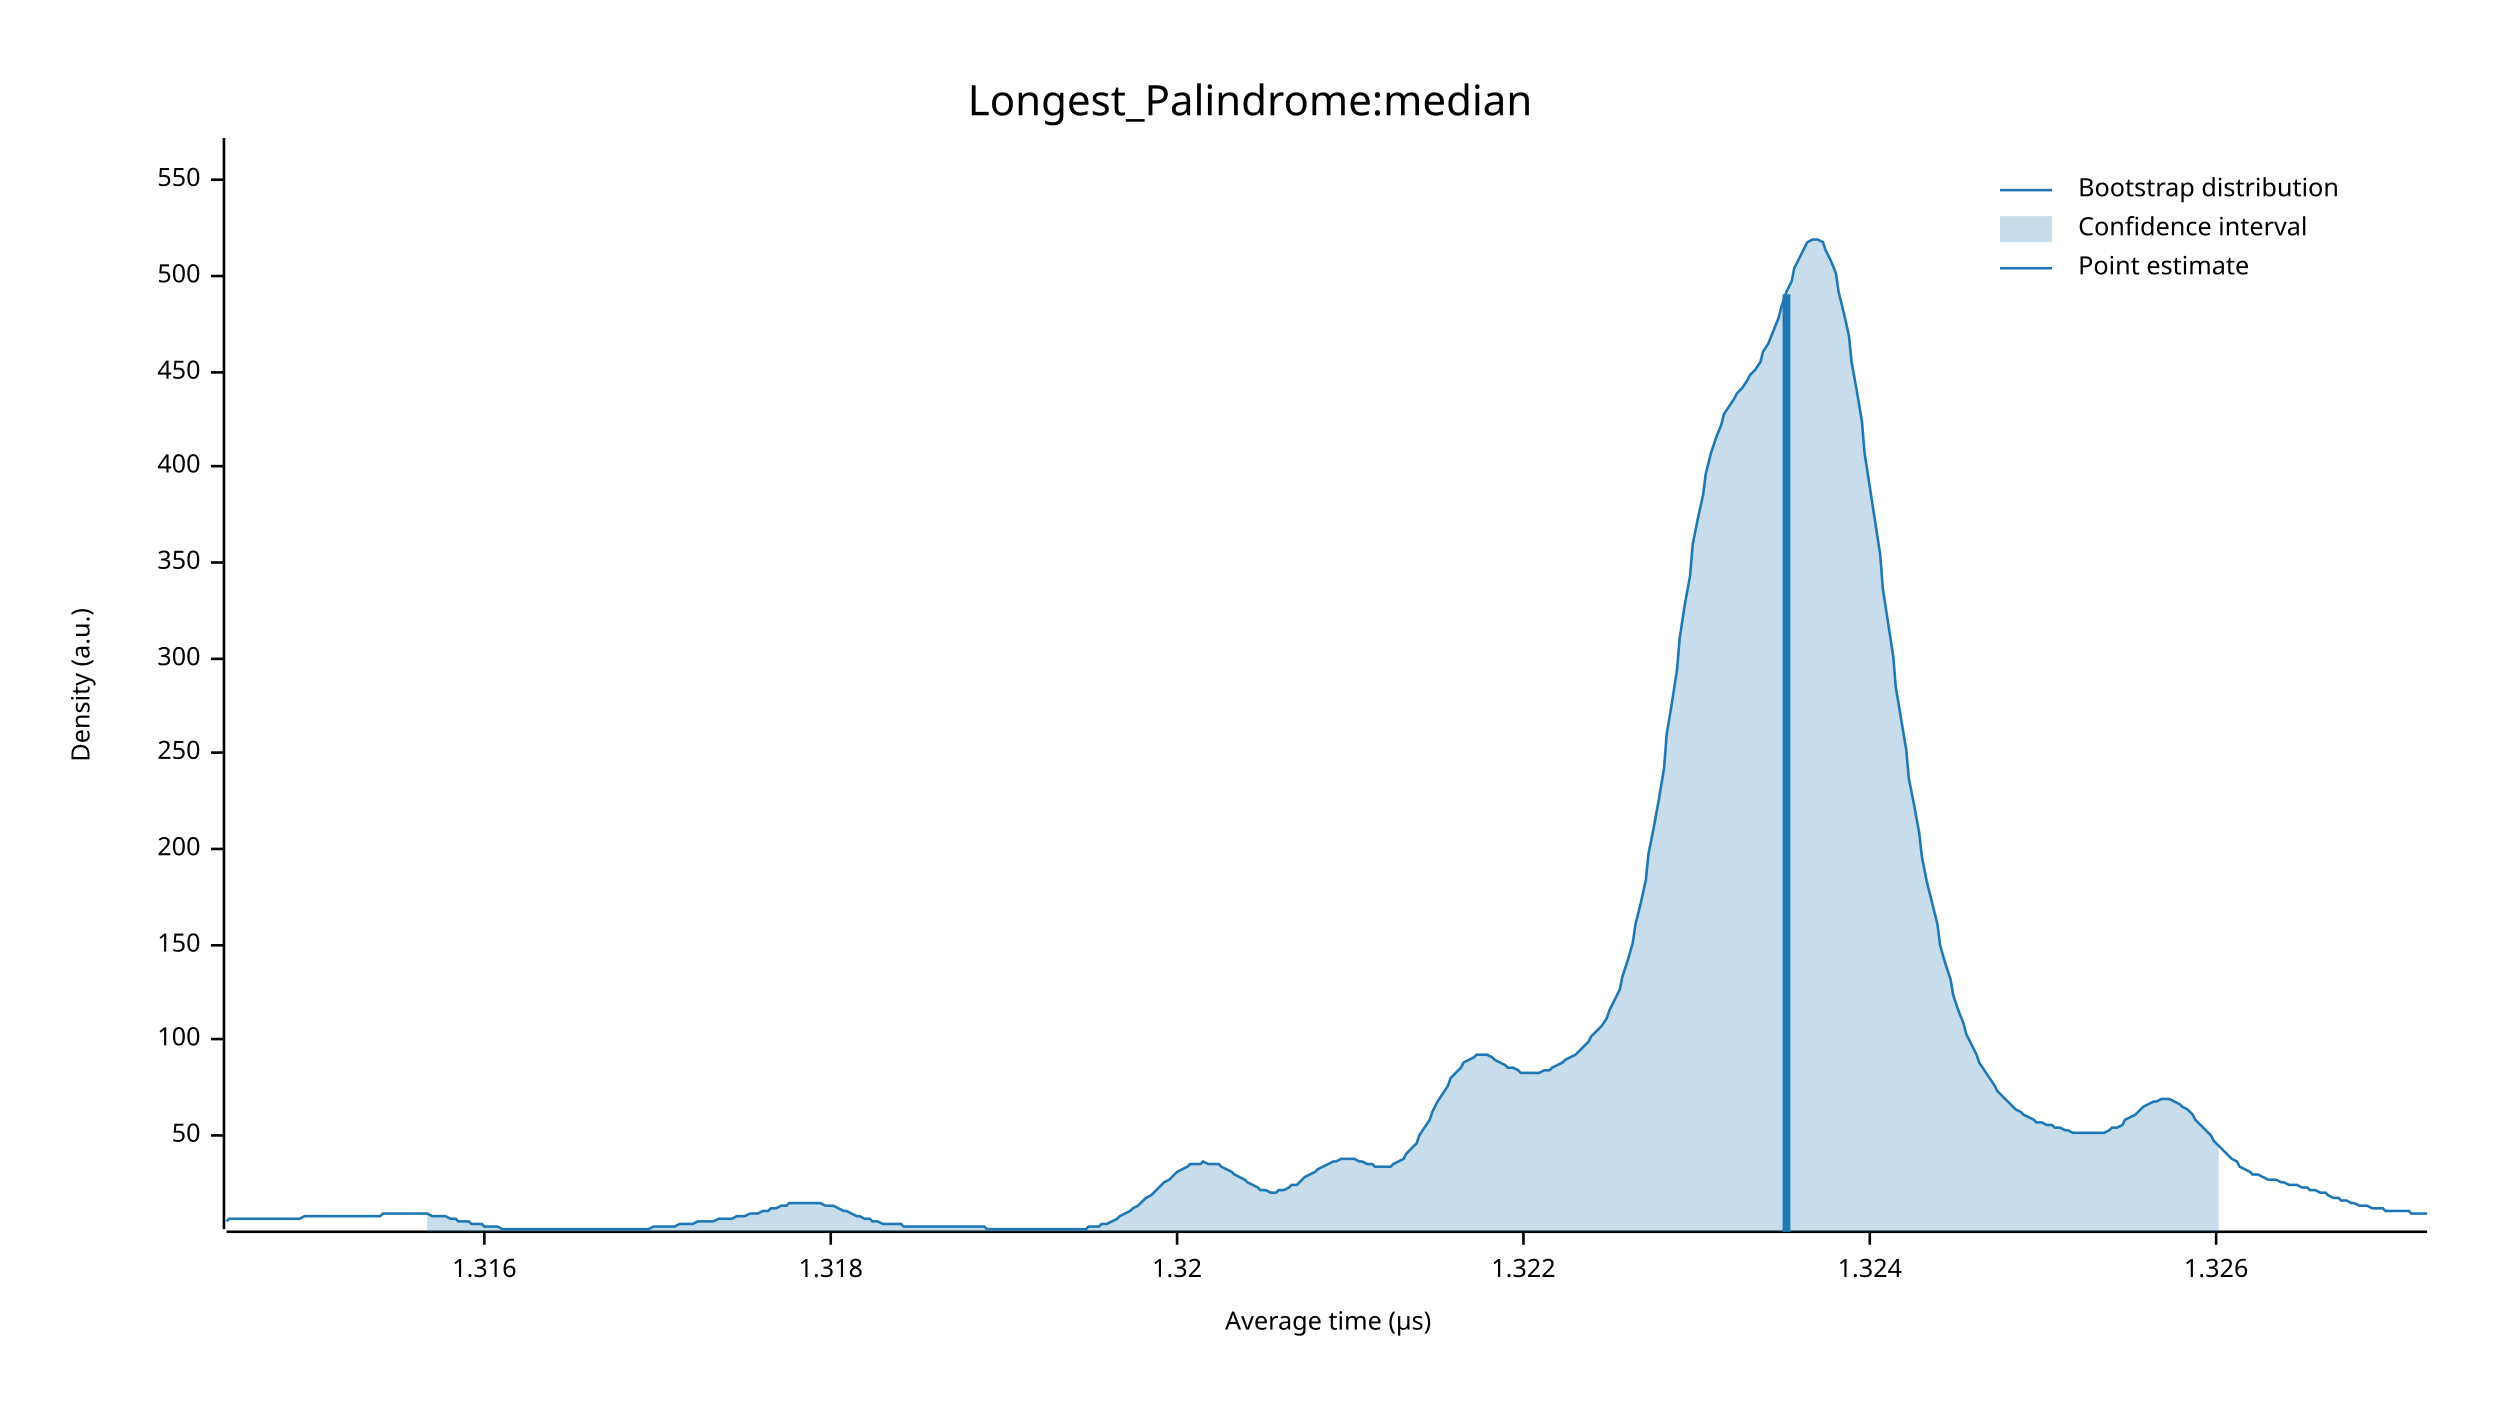
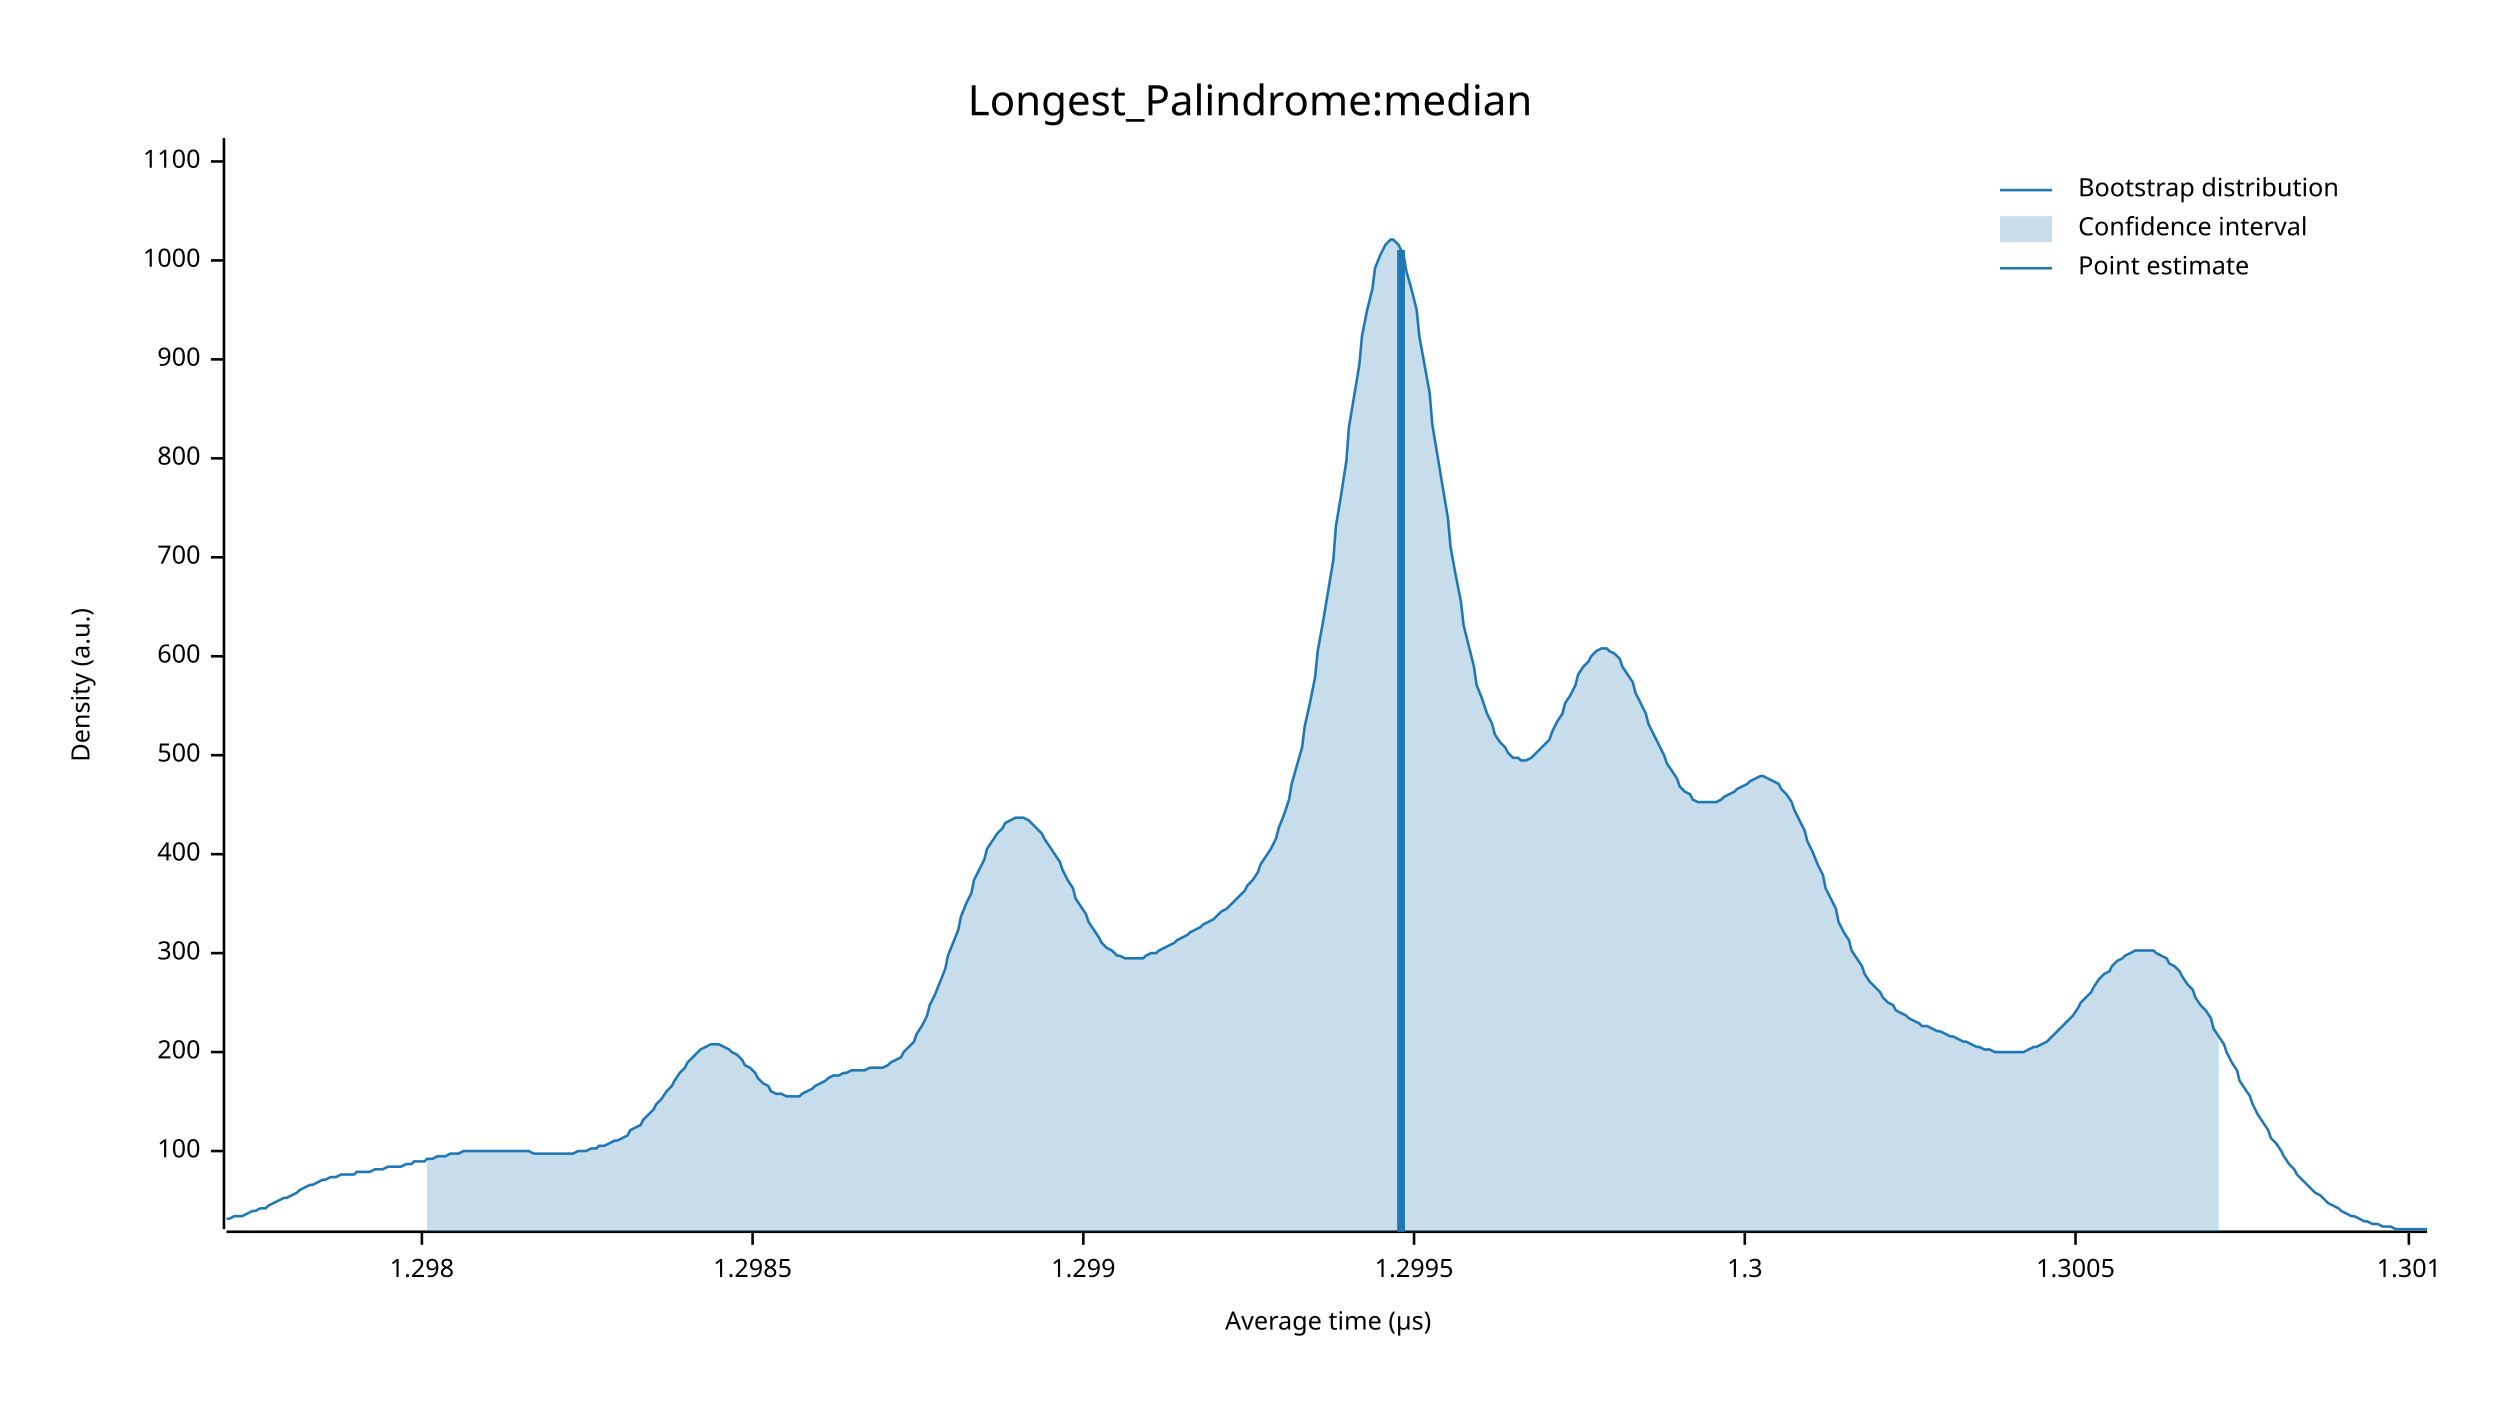
<svg xmlns="http://www.w3.org/2000/svg" width="960" height="540" viewBox="0 0 960 540">
  <text x="480" y="32" dy="0.76em" text-anchor="middle" font-family="sans-serif" font-size="16.129" opacity="1" fill="#000000">
Longest_Palindrome:median
</text>
  <text x="27" y="263" dy="0.76em" text-anchor="middle" font-family="sans-serif" font-size="9.677" opacity="1" fill="#000000" transform="rotate(270, 27, 263)">
Density (a.u.)
</text>
  <text x="510" y="513" dy="-0.5ex" text-anchor="middle" font-family="sans-serif" font-size="9.677" opacity="1" fill="#000000">
Average time (µs)
</text>
  <polyline fill="none" opacity="1" stroke="#000000" stroke-width="1" points="86,53 86,472 " />
-   <text x="77" y="436" dy="0.5ex" text-anchor="end" font-family="sans-serif" font-size="9.677" opacity="1" fill="#000000">
- 50
- </text>
-   <polyline fill="none" opacity="1" stroke="#000000" stroke-width="1" points="81,436 86,436 " />
-   <text x="77" y="399" dy="0.5ex" text-anchor="end" font-family="sans-serif" font-size="9.677" opacity="1" fill="#000000">
+   <text x="77" y="442" dy="0.5ex" text-anchor="end" font-family="sans-serif" font-size="9.677" opacity="1" fill="#000000">
100
</text>
-   <polyline fill="none" opacity="1" stroke="#000000" stroke-width="1" points="81,399 86,399 " />
-   <text x="77" y="363" dy="0.5ex" text-anchor="end" font-family="sans-serif" font-size="9.677" opacity="1" fill="#000000">
- 150
- </text>
-   <polyline fill="none" opacity="1" stroke="#000000" stroke-width="1" points="81,363 86,363 " />
-   <text x="77" y="326" dy="0.5ex" text-anchor="end" font-family="sans-serif" font-size="9.677" opacity="1" fill="#000000">
+   <polyline fill="none" opacity="1" stroke="#000000" stroke-width="1" points="81,442 86,442 " />
+   <text x="77" y="404" dy="0.5ex" text-anchor="end" font-family="sans-serif" font-size="9.677" opacity="1" fill="#000000">
200
</text>
-   <polyline fill="none" opacity="1" stroke="#000000" stroke-width="1" points="81,326 86,326 " />
-   <text x="77" y="289" dy="0.5ex" text-anchor="end" font-family="sans-serif" font-size="9.677" opacity="1" fill="#000000">
- 250
- </text>
-   <polyline fill="none" opacity="1" stroke="#000000" stroke-width="1" points="81,289 86,289 " />
-   <text x="77" y="253" dy="0.5ex" text-anchor="end" font-family="sans-serif" font-size="9.677" opacity="1" fill="#000000">
+   <polyline fill="none" opacity="1" stroke="#000000" stroke-width="1" points="81,404 86,404 " />
+   <text x="77" y="366" dy="0.5ex" text-anchor="end" font-family="sans-serif" font-size="9.677" opacity="1" fill="#000000">
300
</text>
-   <polyline fill="none" opacity="1" stroke="#000000" stroke-width="1" points="81,253 86,253 " />
-   <text x="77" y="216" dy="0.5ex" text-anchor="end" font-family="sans-serif" font-size="9.677" opacity="1" fill="#000000">
- 350
- </text>
-   <polyline fill="none" opacity="1" stroke="#000000" stroke-width="1" points="81,216 86,216 " />
-   <text x="77" y="179" dy="0.5ex" text-anchor="end" font-family="sans-serif" font-size="9.677" opacity="1" fill="#000000">
+   <polyline fill="none" opacity="1" stroke="#000000" stroke-width="1" points="81,366 86,366 " />
+   <text x="77" y="328" dy="0.5ex" text-anchor="end" font-family="sans-serif" font-size="9.677" opacity="1" fill="#000000">
400
</text>
-   <polyline fill="none" opacity="1" stroke="#000000" stroke-width="1" points="81,179 86,179 " />
-   <text x="77" y="143" dy="0.5ex" text-anchor="end" font-family="sans-serif" font-size="9.677" opacity="1" fill="#000000">
- 450
- </text>
-   <polyline fill="none" opacity="1" stroke="#000000" stroke-width="1" points="81,143 86,143 " />
-   <text x="77" y="106" dy="0.5ex" text-anchor="end" font-family="sans-serif" font-size="9.677" opacity="1" fill="#000000">
+   <polyline fill="none" opacity="1" stroke="#000000" stroke-width="1" points="81,328 86,328 " />
+   <text x="77" y="290" dy="0.5ex" text-anchor="end" font-family="sans-serif" font-size="9.677" opacity="1" fill="#000000">
500
</text>
-   <polyline fill="none" opacity="1" stroke="#000000" stroke-width="1" points="81,106 86,106 " />
-   <text x="77" y="69" dy="0.5ex" text-anchor="end" font-family="sans-serif" font-size="9.677" opacity="1" fill="#000000">
- 550
+   <polyline fill="none" opacity="1" stroke="#000000" stroke-width="1" points="81,290 86,290 " />
+   <text x="77" y="252" dy="0.5ex" text-anchor="end" font-family="sans-serif" font-size="9.677" opacity="1" fill="#000000">
+ 600
</text>
-   <polyline fill="none" opacity="1" stroke="#000000" stroke-width="1" points="81,69 86,69 " />
+   <polyline fill="none" opacity="1" stroke="#000000" stroke-width="1" points="81,252 86,252 " />
+   <text x="77" y="214" dy="0.5ex" text-anchor="end" font-family="sans-serif" font-size="9.677" opacity="1" fill="#000000">
+ 700
+ </text>
+   <polyline fill="none" opacity="1" stroke="#000000" stroke-width="1" points="81,214 86,214 " />
+   <text x="77" y="176" dy="0.5ex" text-anchor="end" font-family="sans-serif" font-size="9.677" opacity="1" fill="#000000">
+ 800
+ </text>
+   <polyline fill="none" opacity="1" stroke="#000000" stroke-width="1" points="81,176 86,176 " />
+   <text x="77" y="138" dy="0.5ex" text-anchor="end" font-family="sans-serif" font-size="9.677" opacity="1" fill="#000000">
+ 900
+ </text>
+   <polyline fill="none" opacity="1" stroke="#000000" stroke-width="1" points="81,138 86,138 " />
+   <text x="77" y="100" dy="0.5ex" text-anchor="end" font-family="sans-serif" font-size="9.677" opacity="1" fill="#000000">
+ 1000
+ </text>
+   <polyline fill="none" opacity="1" stroke="#000000" stroke-width="1" points="81,100 86,100 " />
+   <text x="77" y="62" dy="0.5ex" text-anchor="end" font-family="sans-serif" font-size="9.677" opacity="1" fill="#000000">
+ 1100
+ </text>
+   <polyline fill="none" opacity="1" stroke="#000000" stroke-width="1" points="81,62 86,62 " />
  <polyline fill="none" opacity="1" stroke="#000000" stroke-width="1" points="87,473 932,473 " />
-   <text x="186" y="483" dy="0.76em" text-anchor="middle" font-family="sans-serif" font-size="9.677" opacity="1" fill="#000000">
- 1.316
+   <text x="162" y="483" dy="0.76em" text-anchor="middle" font-family="sans-serif" font-size="9.677" opacity="1" fill="#000000">
+ 1.298
</text>
-   <polyline fill="none" opacity="1" stroke="#000000" stroke-width="1" points="186,473 186,478 " />
-   <text x="319" y="483" dy="0.76em" text-anchor="middle" font-family="sans-serif" font-size="9.677" opacity="1" fill="#000000">
- 1.318
+   <polyline fill="none" opacity="1" stroke="#000000" stroke-width="1" points="162,473 162,478 " />
+   <text x="289" y="483" dy="0.76em" text-anchor="middle" font-family="sans-serif" font-size="9.677" opacity="1" fill="#000000">
+ 1.2985
</text>
-   <polyline fill="none" opacity="1" stroke="#000000" stroke-width="1" points="319,473 319,478 " />
-   <text x="452" y="483" dy="0.76em" text-anchor="middle" font-family="sans-serif" font-size="9.677" opacity="1" fill="#000000">
- 1.32
+   <polyline fill="none" opacity="1" stroke="#000000" stroke-width="1" points="289,473 289,478 " />
+   <text x="416" y="483" dy="0.76em" text-anchor="middle" font-family="sans-serif" font-size="9.677" opacity="1" fill="#000000">
+ 1.299
</text>
-   <polyline fill="none" opacity="1" stroke="#000000" stroke-width="1" points="452,473 452,478 " />
-   <text x="585" y="483" dy="0.76em" text-anchor="middle" font-family="sans-serif" font-size="9.677" opacity="1" fill="#000000">
- 1.322
+   <polyline fill="none" opacity="1" stroke="#000000" stroke-width="1" points="416,473 416,478 " />
+   <text x="543" y="483" dy="0.76em" text-anchor="middle" font-family="sans-serif" font-size="9.677" opacity="1" fill="#000000">
+ 1.2995
</text>
-   <polyline fill="none" opacity="1" stroke="#000000" stroke-width="1" points="585,473 585,478 " />
-   <text x="718" y="483" dy="0.76em" text-anchor="middle" font-family="sans-serif" font-size="9.677" opacity="1" fill="#000000">
- 1.324
+   <polyline fill="none" opacity="1" stroke="#000000" stroke-width="1" points="543,473 543,478 " />
+   <text x="670" y="483" dy="0.76em" text-anchor="middle" font-family="sans-serif" font-size="9.677" opacity="1" fill="#000000">
+ 1.3
</text>
-   <polyline fill="none" opacity="1" stroke="#000000" stroke-width="1" points="718,473 718,478 " />
-   <text x="851" y="483" dy="0.76em" text-anchor="middle" font-family="sans-serif" font-size="9.677" opacity="1" fill="#000000">
- 1.326
+   <polyline fill="none" opacity="1" stroke="#000000" stroke-width="1" points="670,473 670,478 " />
+   <text x="797" y="483" dy="0.76em" text-anchor="middle" font-family="sans-serif" font-size="9.677" opacity="1" fill="#000000">
+ 1.3005
</text>
-   <polyline fill="none" opacity="1" stroke="#000000" stroke-width="1" points="851,473 851,478 " />
-   <polyline fill="none" opacity="1" stroke="#1F78B4" stroke-width="1" points="87,469 88,468 90,468 92,468 93,468 95,468 97,468 98,468 100,468 102,468 103,468 105,468 107,468 109,468 110,468 112,468 114,468 115,468 117,467 119,467 120,467 122,467 124,467 125,467 127,467 129,467 131,467 132,467 134,467 136,467 137,467 139,467 141,467 142,467 144,467 146,467 147,466 149,466 151,466 153,466 154,466 156,466 158,466 159,466 161,466 163,466 164,466 166,467 168,467 169,467 171,467 173,468 175,468 176,469 178,469 180,469 181,470 183,470 185,470 186,471 188,471 190,471 191,471 193,472 195,472 197,472 198,472 200,472 202,472 203,472 205,472 207,472 208,472 210,472 212,472 214,472 215,472 217,472 219,472 220,472 222,472 224,472 225,472 227,472 229,472 230,472 232,472 234,472 236,472 237,472 239,472 241,472 242,472 244,472 246,472 247,472 249,472 251,471 252,471 254,471 256,471 258,471 259,471 261,470 263,470 264,470 266,470 268,469 269,469 271,469 273,469 274,469 276,468 278,468 280,468 281,468 283,467 285,467 286,467 288,466 290,466 291,466 293,465 295,465 296,464 298,464 300,463 302,463 303,462 305,462 307,462 308,462 310,462 312,462 313,462 315,462 317,463 318,463 320,463 322,464 324,465 325,465 327,466 329,467 330,467 332,468 334,468 335,469 337,469 339,470 341,470 342,470 344,470 346,470 347,471 349,471 351,471 352,471 354,471 356,471 357,471 359,471 361,471 363,471 364,471 366,471 368,471 369,471 371,471 373,471 374,471 376,471 378,471 379,472 381,472 383,472 385,472 386,472 388,472 390,472 391,472 393,472 395,472 396,472 398,472 400,472 401,472 403,472 405,472 407,472 408,472 410,472 412,472 413,472 415,472 417,472 418,471 420,471 422,471 423,470 425,470 427,469 429,468 430,467 432,466 434,465 435,464 437,463 439,461 440,460 442,459 444,457 445,456 447,454 449,453 451,451 452,450 454,449 456,448 457,447 459,447 461,447 462,446 464,447 466,447 468,447 469,448 471,449 473,450 474,451 476,452 478,453 479,454 481,455 483,456 484,457 486,457 488,458 490,458 491,457 493,457 495,456 496,455 498,455 500,453 501,452 503,451 505,450 506,449 508,448 510,447 512,446 513,446 515,445 517,445 518,445 520,445 522,446 523,446 525,447 527,447 528,448 530,448 532,448 534,448 535,447 537,446 539,445 540,443 542,441 544,439 545,436 547,433 549,430 550,427 552,423 554,420 556,417 557,414 559,412 561,410 562,408 564,407 566,406 567,405 569,405 571,405 573,406 574,407 576,408 578,409 579,410 581,410 583,411 584,412 586,412 588,412 589,412 591,412 593,411 595,411 596,410 598,409 600,408 601,407 603,406 605,405 606,404 608,402 610,400 611,398 613,396 615,394 617,391 618,388 620,384 622,380 623,375 625,369 627,362 628,355 630,347 632,338 633,328 635,318 637,307 639,295 640,282 642,270 644,257 645,245 647,232 649,221 650,209 652,199 654,190 655,182 657,174 659,168 661,163 662,159 664,156 666,153 667,151 669,149 671,146 672,144 674,142 676,139 677,135 679,132 681,127 683,122 684,118 686,112 688,108 689,103 691,99 693,95 694,93 696,92 698,92 700,93 701,96 703,100 705,105 706,112 708,120 710,129 711,139 713,150 715,162 716,174 718,187 720,200 722,213 723,226 725,239 727,252 728,264 730,276 732,288 733,299 735,309 737,320 738,329 740,339 742,347 744,355 745,363 747,370 749,376 750,382 752,388 754,393 755,397 757,401 759,405 760,408 762,411 764,414 766,417 767,419 769,421 771,423 772,424 774,426 776,427 777,428 779,429 781,430 782,431 784,431 786,432 788,432 789,433 791,433 793,434 794,434 796,435 798,435 799,435 801,435 803,435 804,435 806,435 808,435 810,434 811,433 813,433 815,432 816,430 818,429 820,428 821,427 823,425 825,424 827,423 828,423 830,422 832,422 833,422 835,423 837,424 838,425 840,426 842,428 843,430 845,432 847,434 849,436 850,438 852,440 854,442 855,443 857,445 859,446 860,448 862,449 864,450 865,451 867,451 869,452 871,453 872,453 874,453 876,454 877,454 879,455 881,455 882,455 884,456 886,456 887,457 889,457 891,458 893,458 894,459 896,460 898,460 899,461 901,461 903,462 904,462 906,463 908,463 909,463 911,464 913,464 915,464 916,465 918,465 920,465 921,465 923,465 925,465 926,466 928,466 930,466 932,466 " />
-   <polygon opacity="0.25" fill="#1F78B4" points="164,466 166,467 168,467 169,467 171,467 173,468 175,468 176,469 178,469 180,469 181,470 183,470 185,470 186,471 188,471 190,471 191,471 193,472 195,472 197,472 198,472 200,472 202,472 203,472 205,472 207,472 208,472 210,472 212,472 214,472 215,472 217,472 219,472 220,472 222,472 224,472 225,472 227,472 229,472 230,472 232,472 234,472 236,472 237,472 239,472 241,472 242,472 244,472 246,472 247,472 249,472 251,471 252,471 254,471 256,471 258,471 259,471 261,470 263,470 264,470 266,470 268,469 269,469 271,469 273,469 274,469 276,468 278,468 280,468 281,468 283,467 285,467 286,467 288,466 290,466 291,466 293,465 295,465 296,464 298,464 300,463 302,463 303,462 305,462 307,462 308,462 310,462 312,462 313,462 315,462 317,463 318,463 320,463 322,464 324,465 325,465 327,466 329,467 330,467 332,468 334,468 335,469 337,469 339,470 341,470 342,470 344,470 346,470 347,471 349,471 351,471 352,471 354,471 356,471 357,471 359,471 361,471 363,471 364,471 366,471 368,471 369,471 371,471 373,471 374,471 376,471 378,471 379,472 381,472 383,472 385,472 386,472 388,472 390,472 391,472 393,472 395,472 396,472 398,472 400,472 401,472 403,472 405,472 407,472 408,472 410,472 412,472 413,472 415,472 417,472 418,471 420,471 422,471 423,470 425,470 427,469 429,468 430,467 432,466 434,465 435,464 437,463 439,461 440,460 442,459 444,457 445,456 447,454 449,453 451,451 452,450 454,449 456,448 457,447 459,447 461,447 462,446 464,447 466,447 468,447 469,448 471,449 473,450 474,451 476,452 478,453 479,454 481,455 483,456 484,457 486,457 488,458 490,458 491,457 493,457 495,456 496,455 498,455 500,453 501,452 503,451 505,450 506,449 508,448 510,447 512,446 513,446 515,445 517,445 518,445 520,445 522,446 523,446 525,447 527,447 528,448 530,448 532,448 534,448 535,447 537,446 539,445 540,443 542,441 544,439 545,436 547,433 549,430 550,427 552,423 554,420 556,417 557,414 559,412 561,410 562,408 564,407 566,406 567,405 569,405 571,405 573,406 574,407 576,408 578,409 579,410 581,410 583,411 584,412 586,412 588,412 589,412 591,412 593,411 595,411 596,410 598,409 600,408 601,407 603,406 605,405 606,404 608,402 610,400 611,398 613,396 615,394 617,391 618,388 620,384 622,380 623,375 625,369 627,362 628,355 630,347 632,338 633,328 635,318 637,307 639,295 640,282 642,270 644,257 645,245 647,232 649,221 650,209 652,199 654,190 655,182 657,174 659,168 661,163 662,159 664,156 666,153 667,151 669,149 671,146 672,144 674,142 676,139 677,135 679,132 681,127 683,122 684,118 686,112 688,108 689,103 691,99 693,95 694,93 696,92 698,92 700,93 701,96 703,100 705,105 706,112 708,120 710,129 711,139 713,150 715,162 716,174 718,187 720,200 722,213 723,226 725,239 727,252 728,264 730,276 732,288 733,299 735,309 737,320 738,329 740,339 742,347 744,355 745,363 747,370 749,376 750,382 752,388 754,393 755,397 757,401 759,405 760,408 762,411 764,414 766,417 767,419 769,421 771,423 772,424 774,426 776,427 777,428 779,429 781,430 782,431 784,431 786,432 788,432 789,433 791,433 793,434 794,434 796,435 798,435 799,435 801,435 803,435 804,435 806,435 808,435 810,434 811,433 813,433 815,432 816,430 818,429 820,428 821,427 823,425 825,424 827,423 828,423 830,422 832,422 833,422 835,423 837,424 838,425 840,426 842,428 843,430 845,432 847,434 849,436 850,438 852,440 852,473 164,473 " />
-   <polyline fill="none" opacity="1" stroke="#1F78B4" stroke-width="3" points="686,473 686,113 " />
+   <polyline fill="none" opacity="1" stroke="#000000" stroke-width="1" points="797,473 797,478 " />
+   <text x="925" y="483" dy="0.76em" text-anchor="middle" font-family="sans-serif" font-size="9.677" opacity="1" fill="#000000">
+ 1.301
+ </text>
+   <polyline fill="none" opacity="1" stroke="#000000" stroke-width="1" points="925,473 925,478 " />
+   <polyline fill="none" opacity="1" stroke="#1F78B4" stroke-width="1" points="87,468 88,468 90,467 92,467 93,467 95,466 97,465 98,465 100,464 102,464 103,463 105,462 107,461 109,460 110,460 112,459 114,458 115,457 117,456 119,455 120,455 122,454 124,453 125,453 127,452 129,452 131,451 132,451 134,451 136,451 137,450 139,450 141,450 142,450 144,449 146,449 147,449 149,448 151,448 153,448 154,448 156,447 158,447 159,446 161,446 163,446 164,445 166,445 168,444 169,444 171,444 173,443 175,443 176,443 178,442 180,442 181,442 183,442 185,442 186,442 188,442 190,442 191,442 193,442 195,442 197,442 198,442 200,442 202,442 203,442 205,443 207,443 208,443 210,443 212,443 214,443 215,443 217,443 219,443 220,443 222,442 224,442 225,442 227,441 229,441 230,440 232,440 234,439 236,438 237,438 239,437 241,436 242,434 244,433 246,432 247,430 249,428 251,426 252,424 254,422 256,419 258,417 259,415 261,412 263,410 264,408 266,406 268,404 269,403 271,402 273,401 274,401 276,401 278,402 280,403 281,404 283,405 285,407 286,409 288,410 290,412 291,414 293,416 295,417 296,419 298,420 300,420 302,421 303,421 305,421 307,421 308,420 310,419 312,418 313,417 315,416 317,415 318,414 320,413 322,413 324,412 325,412 327,411 329,411 330,411 332,411 334,410 335,410 337,410 339,410 341,409 342,408 344,407 346,406 347,404 349,402 351,400 352,397 354,394 356,390 357,386 359,382 361,377 363,372 364,367 366,362 368,357 369,352 371,347 373,343 374,338 376,334 378,330 379,326 381,323 383,320 385,318 386,316 388,315 390,314 391,314 393,314 395,315 396,316 398,318 400,320 401,322 403,325 405,328 407,331 408,334 410,338 412,341 413,345 415,348 417,351 418,354 420,357 422,360 423,362 425,364 427,365 429,367 430,367 432,368 434,368 435,368 437,368 439,368 440,367 442,366 444,366 445,365 447,364 449,363 451,362 452,361 454,360 456,359 457,358 459,357 461,356 462,355 464,354 466,353 468,351 469,350 471,349 473,347 474,346 476,344 478,342 479,340 481,338 483,335 484,332 486,329 488,326 490,322 491,318 493,313 495,307 496,301 498,294 500,287 501,279 503,270 505,260 506,250 508,239 510,227 512,215 513,202 515,190 517,177 518,164 520,152 522,140 523,129 525,119 527,111 528,103 530,98 532,94 534,92 535,92 537,94 539,98 540,104 542,111 544,119 545,129 547,140 549,151 550,163 552,175 554,187 556,199 557,210 559,221 561,231 562,240 564,248 566,256 567,263 569,268 571,274 573,278 574,282 576,285 578,287 579,289 581,291 583,291 584,292 586,292 588,291 589,290 591,288 593,286 595,284 596,281 598,277 600,274 601,270 603,267 605,263 606,259 608,256 610,254 611,252 613,250 615,249 617,249 618,250 620,251 622,253 623,256 625,259 627,262 628,266 630,270 632,274 633,278 635,282 637,286 639,290 640,293 642,296 644,299 645,302 647,304 649,305 650,307 652,308 654,308 655,308 657,308 659,308 661,307 662,306 664,305 666,304 667,303 669,302 671,301 672,300 674,299 676,298 677,298 679,299 681,300 683,301 684,303 686,305 688,308 689,311 691,315 693,319 694,323 696,327 698,332 700,336 701,341 703,345 705,349 706,354 708,358 710,361 711,365 713,368 715,371 716,374 718,377 720,379 722,381 723,383 725,385 727,386 728,388 730,389 732,390 733,391 735,392 737,393 738,394 740,394 742,395 744,396 745,396 747,397 749,398 750,398 752,399 754,400 755,400 757,401 759,402 760,402 762,403 764,403 766,404 767,404 769,404 771,404 772,404 774,404 776,404 777,404 779,403 781,402 782,402 784,401 786,400 788,398 789,397 791,395 793,393 794,392 796,390 798,387 799,385 801,383 803,381 804,379 806,376 808,374 810,373 811,371 813,369 815,368 816,367 818,366 820,365 821,365 823,365 825,365 827,365 828,366 830,367 832,368 833,370 835,371 837,373 838,375 840,378 842,380 843,383 845,386 847,388 849,391 850,395 852,398 854,401 855,404 857,408 859,411 860,415 862,418 864,421 865,424 867,428 869,431 871,434 872,437 874,439 876,442 877,444 879,447 881,449 882,451 884,453 886,455 887,456 889,458 891,459 893,461 894,462 896,463 898,464 899,465 901,466 903,467 904,467 906,468 908,469 909,469 911,470 913,470 915,471 916,471 918,471 920,472 921,472 923,472 925,472 926,472 928,472 930,472 932,472 " />
+   <polygon opacity="0.25" fill="#1F78B4" points="164,445 166,445 168,444 169,444 171,444 173,443 175,443 176,443 178,442 180,442 181,442 183,442 185,442 186,442 188,442 190,442 191,442 193,442 195,442 197,442 198,442 200,442 202,442 203,442 205,443 207,443 208,443 210,443 212,443 214,443 215,443 217,443 219,443 220,443 222,442 224,442 225,442 227,441 229,441 230,440 232,440 234,439 236,438 237,438 239,437 241,436 242,434 244,433 246,432 247,430 249,428 251,426 252,424 254,422 256,419 258,417 259,415 261,412 263,410 264,408 266,406 268,404 269,403 271,402 273,401 274,401 276,401 278,402 280,403 281,404 283,405 285,407 286,409 288,410 290,412 291,414 293,416 295,417 296,419 298,420 300,420 302,421 303,421 305,421 307,421 308,420 310,419 312,418 313,417 315,416 317,415 318,414 320,413 322,413 324,412 325,412 327,411 329,411 330,411 332,411 334,410 335,410 337,410 339,410 341,409 342,408 344,407 346,406 347,404 349,402 351,400 352,397 354,394 356,390 357,386 359,382 361,377 363,372 364,367 366,362 368,357 369,352 371,347 373,343 374,338 376,334 378,330 379,326 381,323 383,320 385,318 386,316 388,315 390,314 391,314 393,314 395,315 396,316 398,318 400,320 401,322 403,325 405,328 407,331 408,334 410,338 412,341 413,345 415,348 417,351 418,354 420,357 422,360 423,362 425,364 427,365 429,367 430,367 432,368 434,368 435,368 437,368 439,368 440,367 442,366 444,366 445,365 447,364 449,363 451,362 452,361 454,360 456,359 457,358 459,357 461,356 462,355 464,354 466,353 468,351 469,350 471,349 473,347 474,346 476,344 478,342 479,340 481,338 483,335 484,332 486,329 488,326 490,322 491,318 493,313 495,307 496,301 498,294 500,287 501,279 503,270 505,260 506,250 508,239 510,227 512,215 513,202 515,190 517,177 518,164 520,152 522,140 523,129 525,119 527,111 528,103 530,98 532,94 534,92 535,92 537,94 539,98 540,104 542,111 544,119 545,129 547,140 549,151 550,163 552,175 554,187 556,199 557,210 559,221 561,231 562,240 564,248 566,256 567,263 569,268 571,274 573,278 574,282 576,285 578,287 579,289 581,291 583,291 584,292 586,292 588,291 589,290 591,288 593,286 595,284 596,281 598,277 600,274 601,270 603,267 605,263 606,259 608,256 610,254 611,252 613,250 615,249 617,249 618,250 620,251 622,253 623,256 625,259 627,262 628,266 630,270 632,274 633,278 635,282 637,286 639,290 640,293 642,296 644,299 645,302 647,304 649,305 650,307 652,308 654,308 655,308 657,308 659,308 661,307 662,306 664,305 666,304 667,303 669,302 671,301 672,300 674,299 676,298 677,298 679,299 681,300 683,301 684,303 686,305 688,308 689,311 691,315 693,319 694,323 696,327 698,332 700,336 701,341 703,345 705,349 706,354 708,358 710,361 711,365 713,368 715,371 716,374 718,377 720,379 722,381 723,383 725,385 727,386 728,388 730,389 732,390 733,391 735,392 737,393 738,394 740,394 742,395 744,396 745,396 747,397 749,398 750,398 752,399 754,400 755,400 757,401 759,402 760,402 762,403 764,403 766,404 767,404 769,404 771,404 772,404 774,404 776,404 777,404 779,403 781,402 782,402 784,401 786,400 788,398 789,397 791,395 793,393 794,392 796,390 798,387 799,385 801,383 803,381 804,379 806,376 808,374 810,373 811,371 813,369 815,368 816,367 818,366 820,365 821,365 823,365 825,365 827,365 828,366 830,367 832,368 833,370 835,371 837,373 838,375 840,378 842,380 843,383 845,386 847,388 849,391 850,395 852,398 852,473 164,473 " />
+   <polyline fill="none" opacity="1" stroke="#1F78B4" stroke-width="3" points="538,473 538,96 " />
  <text x="798" y="68" dy="0.76em" text-anchor="start" font-family="sans-serif" font-size="9.677" opacity="1" fill="#000000">
Bootstrap distribution
</text>
  <text x="798" y="83" dy="0.76em" text-anchor="start" font-family="sans-serif" font-size="9.677" opacity="1" fill="#000000">
Confidence interval
</text>
  <text x="798" y="98" dy="0.76em" text-anchor="start" font-family="sans-serif" font-size="9.677" opacity="1" fill="#000000">
Point estimate
</text>
  <polyline fill="none" opacity="1" stroke="#1F78B4" stroke-width="1" points="768,73 788,73 " />
  <rect x="768" y="83" width="20" height="10" opacity="0.25" fill="#1F78B4" stroke="none" />
  <polyline fill="none" opacity="1" stroke="#1F78B4" stroke-width="1" points="768,103 788,103 " />
</svg>
